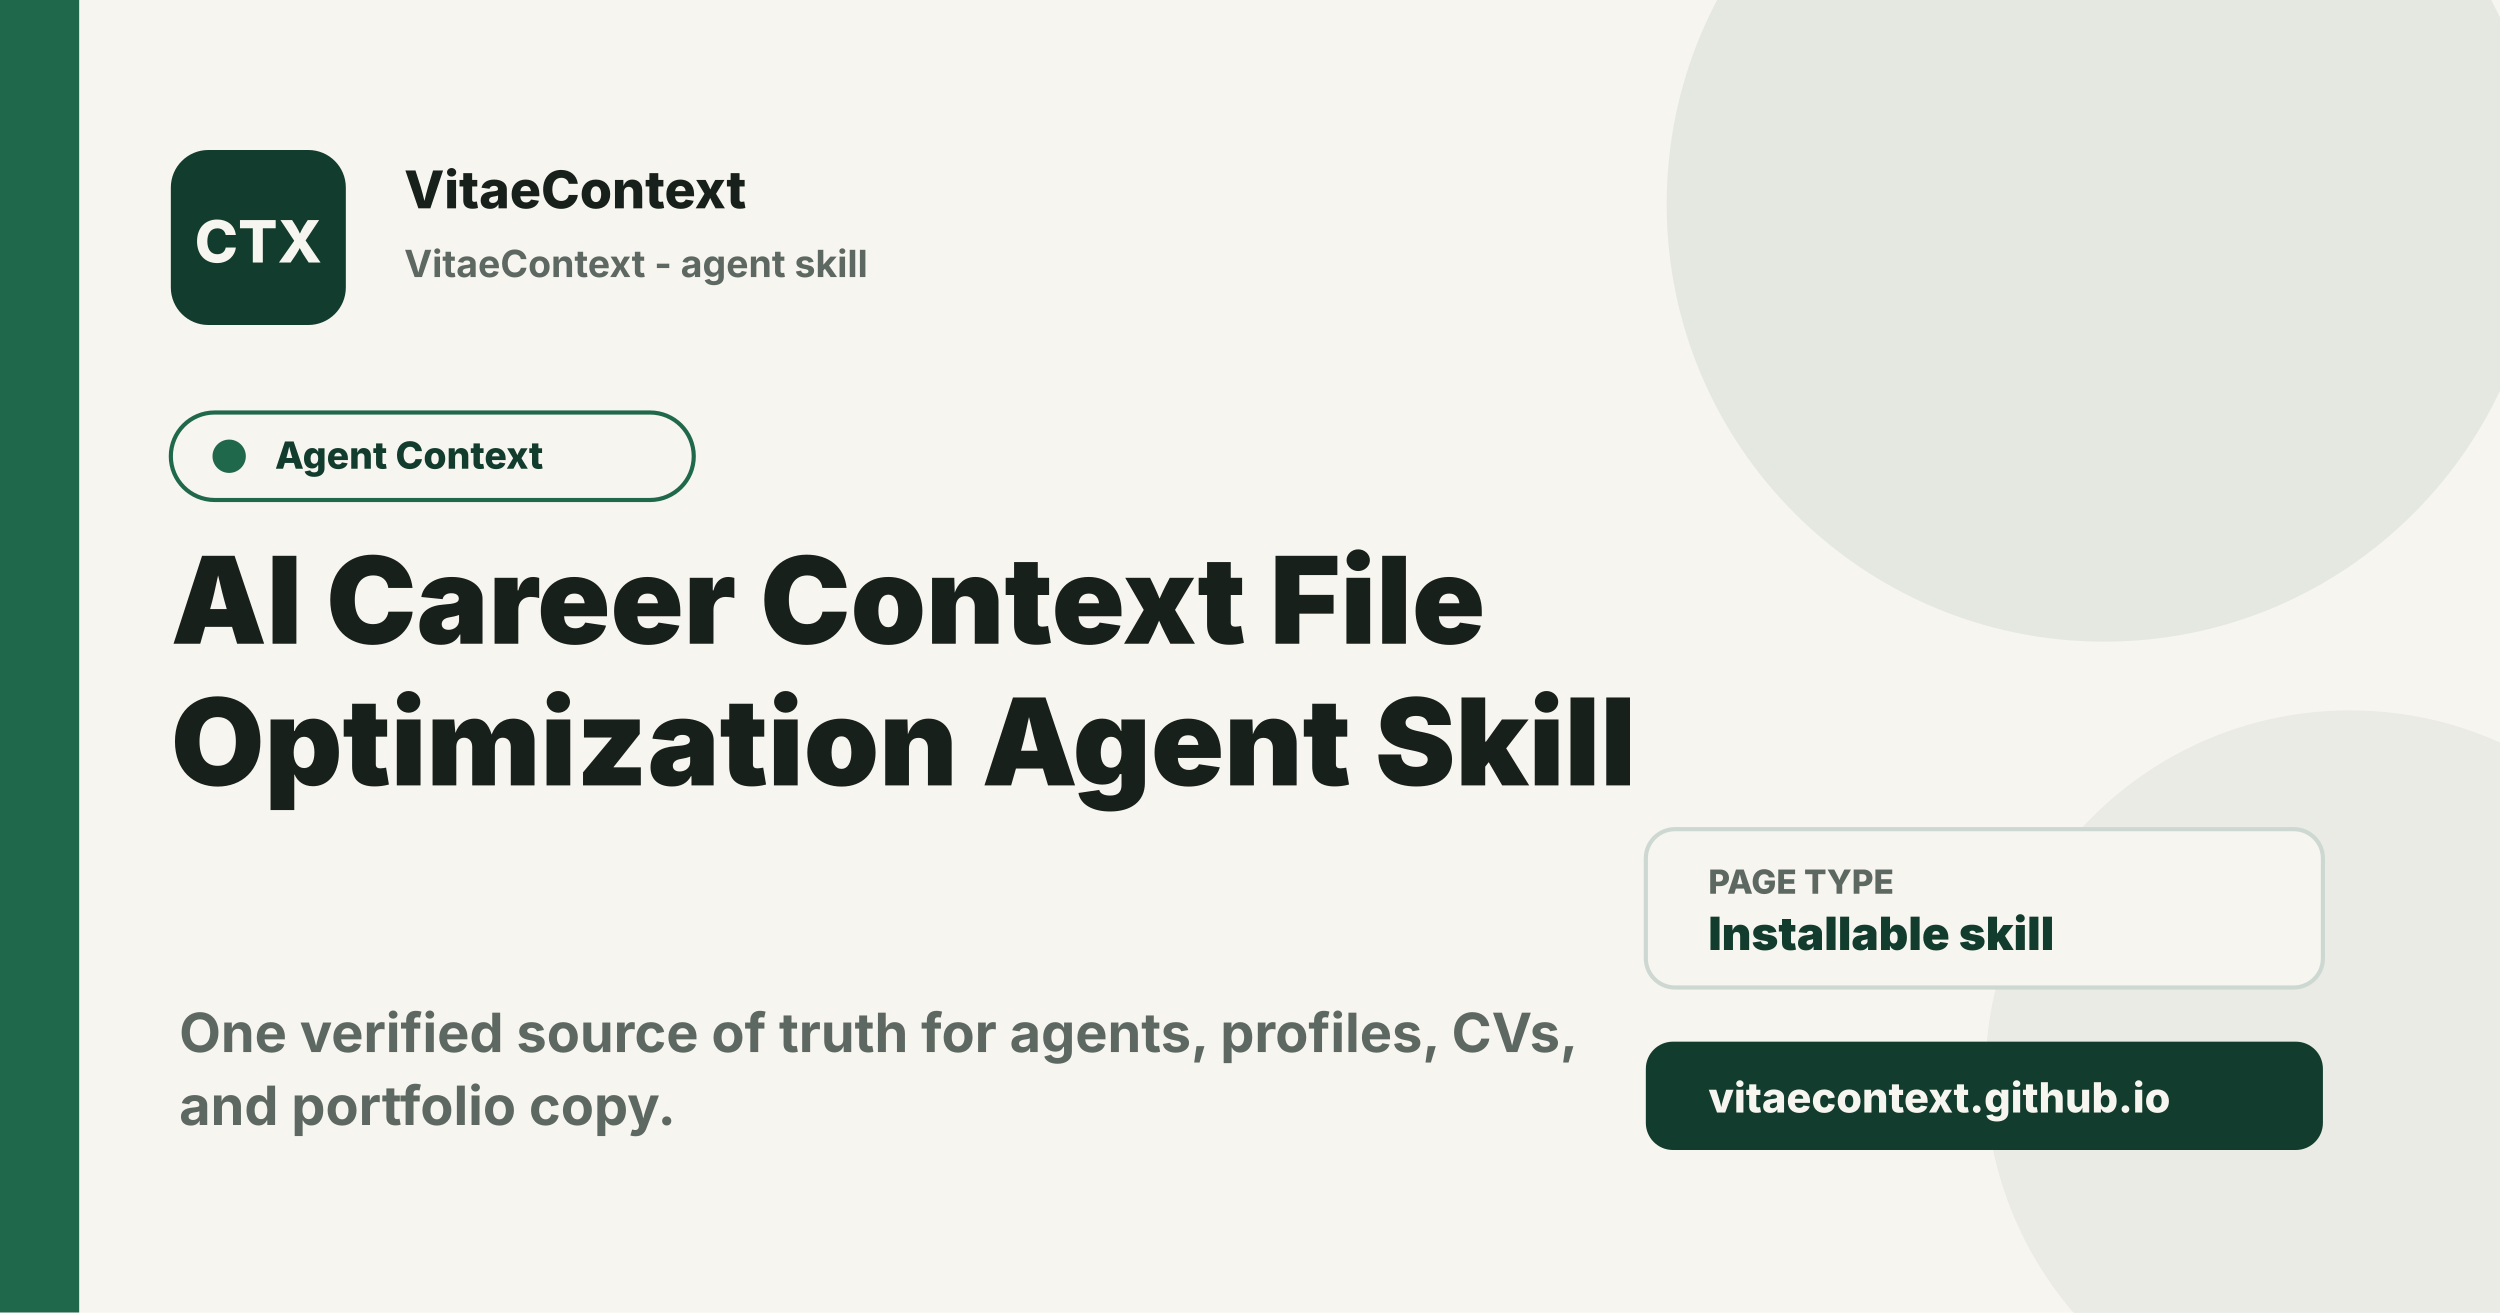
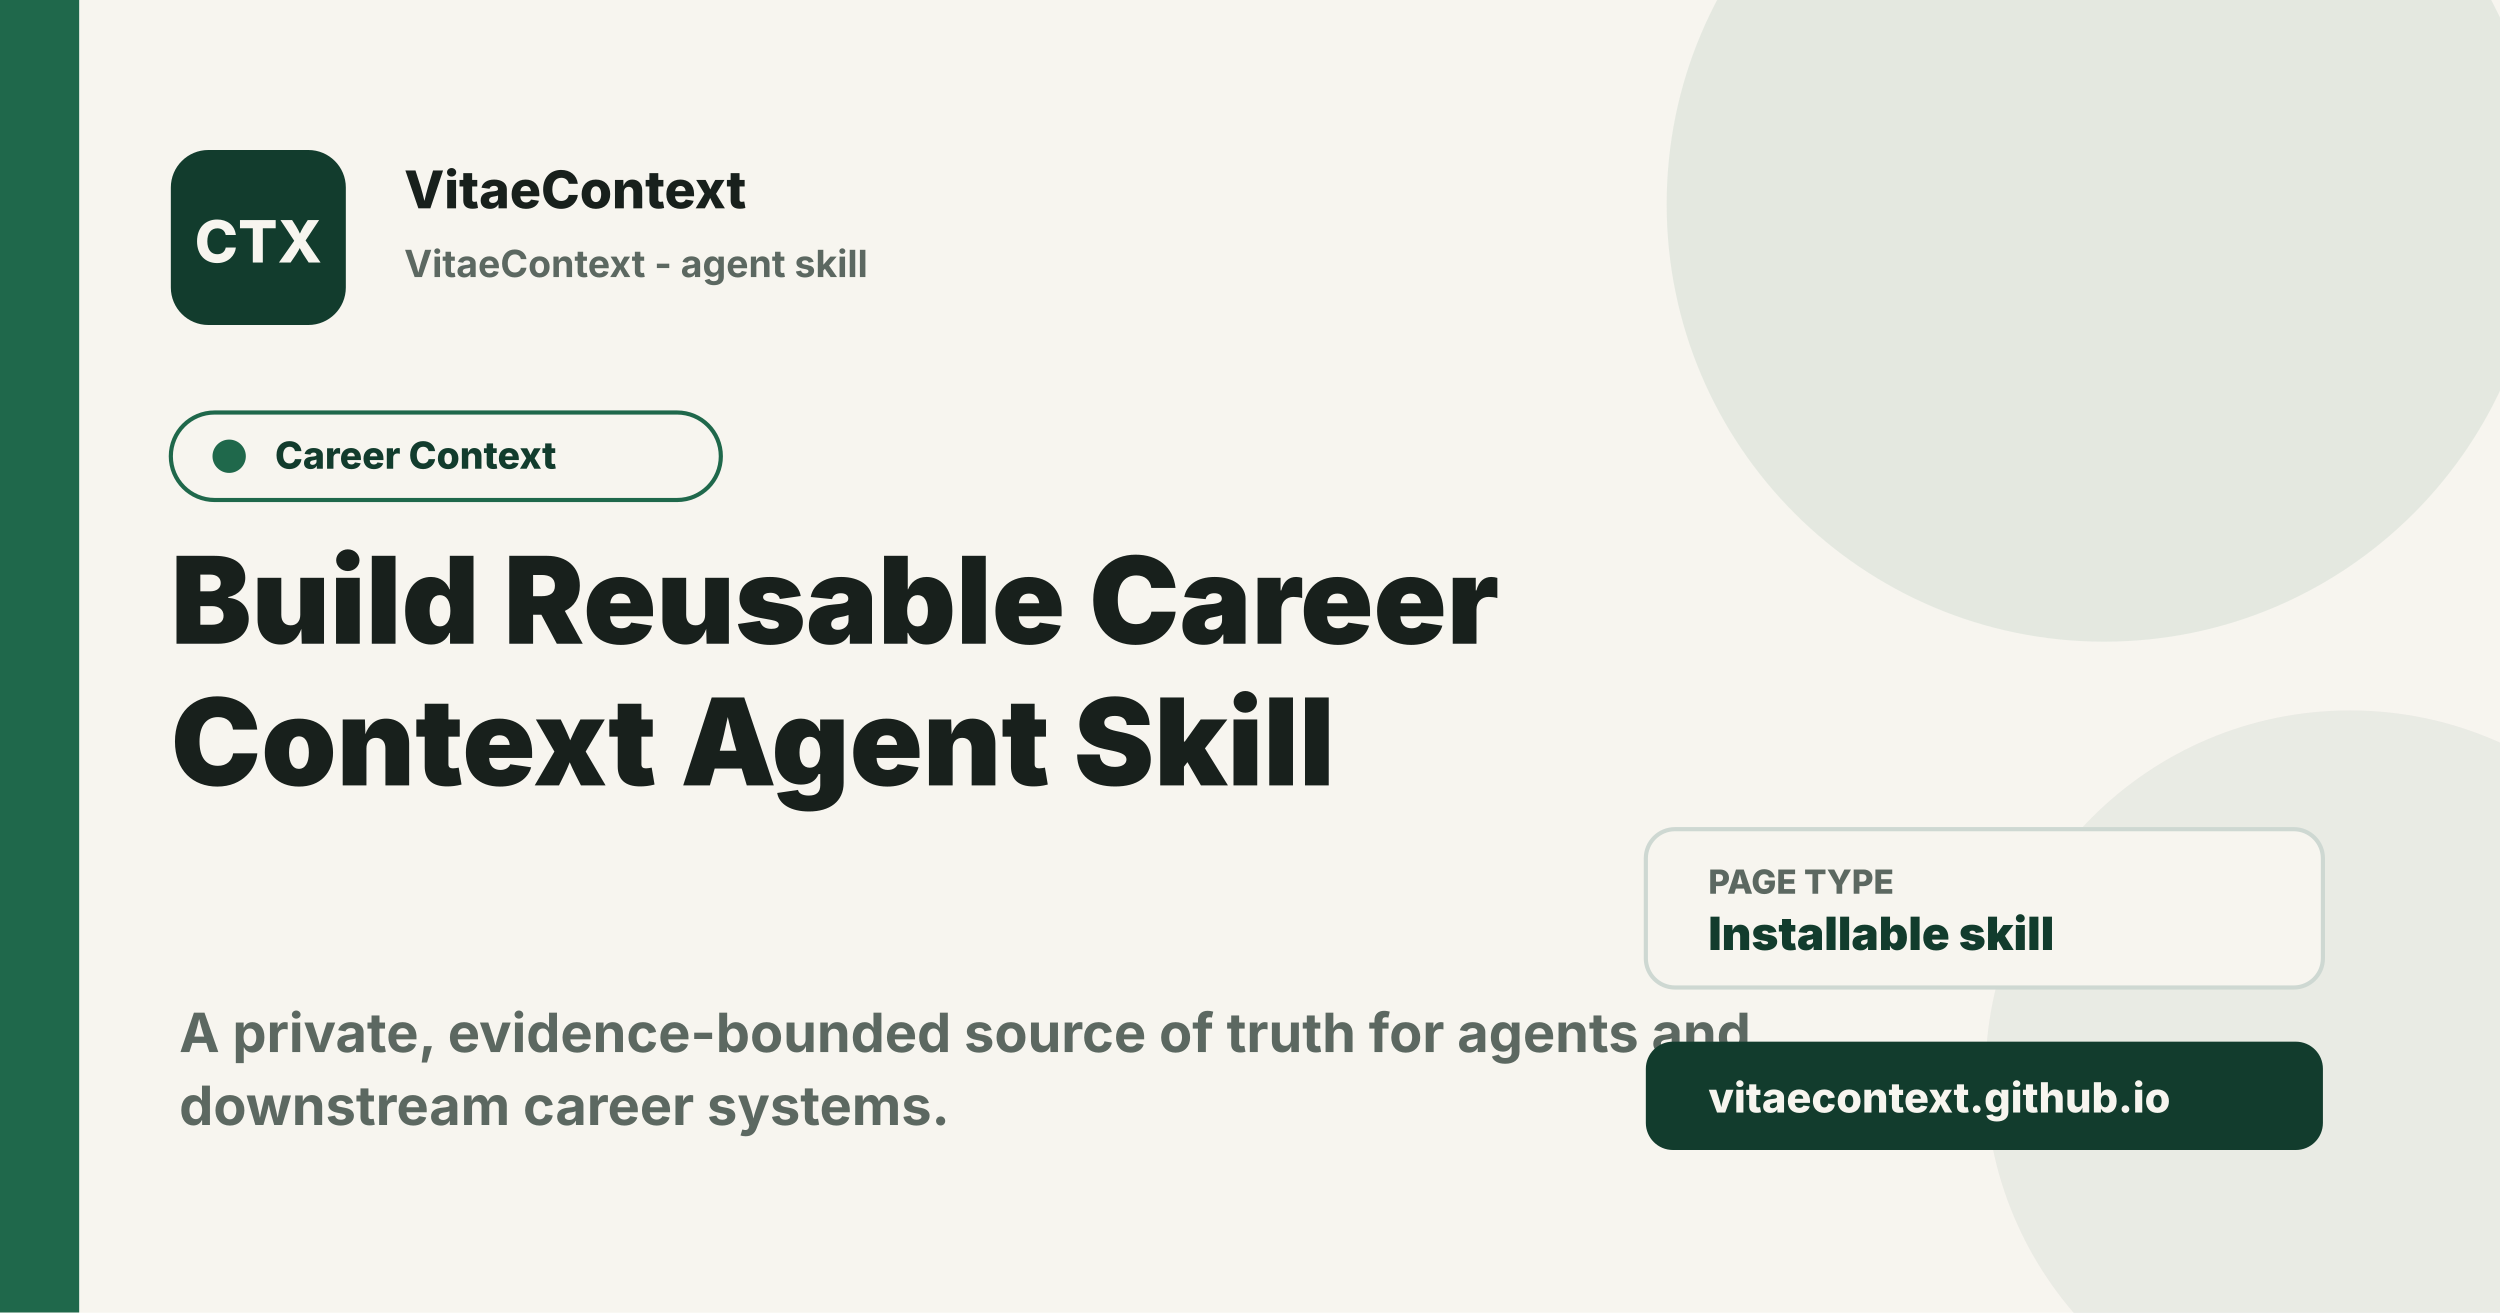
<svg xmlns="http://www.w3.org/2000/svg" width="1200" height="630" viewBox="0 0 1200 630">
  <rect width="1200" height="630" fill="#F7F5EF" />
  <rect x="0" y="0" width="1200" height="630" fill="#F7F5EF" />
  <rect x="0" y="0" width="38" height="630" fill="#1F684B" />
  <circle cx="1010" cy="98" r="210" fill="#1F684B" opacity="0.09" />
  <circle cx="1128" cy="516" r="175" fill="#123C2D" opacity="0.06" />
  <g transform="translate(82 72)">
    <rect x="0" y="0" width="84" height="84" rx="18" fill="#123C2D" />
    <text x="42" y="54" text-anchor="middle" font-family="Inter, Arial, sans-serif" font-size="28" font-weight="800" fill="#F7F5EF">CTX</text>
    <text x="112" y="28" font-family="Inter, Arial, sans-serif" font-size="25" font-weight="800" fill="#18201C">VitaeContext</text>
    <text x="112" y="61" font-family="Inter, Arial, sans-serif" font-size="18" font-weight="650" fill="#5C6861">VitaeContext - agent skill</text>
  </g>
  <g transform="translate(82 198)">
-     <rect x="0" y="0" width="251" height="42" rx="21" fill="#F7F5EF" stroke="#1F684B" stroke-width="2" />
+     <rect x="0" y="0" width="264" height="42" rx="21" fill="#F7F5EF" stroke="#1F684B" stroke-width="2" />
    <circle cx="28" cy="21" r="8" fill="#1F684B" />
-     <text x="50" y="27" font-family="Inter, Arial, sans-serif" font-size="18" font-weight="800" fill="#123C2D">Agent Context</text>
+     <text x="50" y="27" font-family="Inter, Arial, sans-serif" font-size="18" font-weight="800" fill="#123C2D">Career Context</text>
  </g>
  <text x="82" y="309" font-family="Inter, Arial, sans-serif" font-size="58" font-weight="850" fill="#18201C">
-     <tspan x="82" dy="0">AI Career Context File</tspan>
-     <tspan x="82" dy="68">Optimization Agent Skill</tspan>
+     <tspan x="82" dy="0">Build Reusable Career</tspan>
+     <tspan x="82" dy="68">Context Agent Skill</tspan>
  </text>
  <text x="86" y="505" font-family="Inter, Arial, sans-serif" font-size="26" font-weight="650" fill="#5C6861">
-     <tspan x="86" dy="0">One verified source of truth for agents, profiles, CVs,</tspan>
-     <tspan x="86" dy="35">and portfolio copy.</tspan>
+     <tspan x="86" dy="0">A private, evidence-bounded source of truth for agents and</tspan>
+     <tspan x="86" dy="35">downstream career systems.</tspan>
  </text>
  <g transform="translate(790 398)">
    <rect x="0" y="0" width="325" height="76" rx="14" fill="#F7F5EF" stroke="#CED8D2" stroke-width="2" />
    <text x="30" y="31" font-family="Inter, Arial, sans-serif" font-size="16" font-weight="800" fill="#5C6861">PAGE TYPE</text>
    <text x="30" y="58" font-family="Inter, Arial, sans-serif" font-size="22" font-weight="850" fill="#123C2D">Installable skill</text>
  </g>
  <g transform="translate(790 500)">
    <rect x="0" y="0" width="325" height="52" rx="13" fill="#123C2D" />
    <text x="30" y="34" font-family="Inter, Arial, sans-serif" font-size="20" font-weight="800" fill="#F7F5EF">vitaecontext.github.io</text>
  </g>
</svg>
